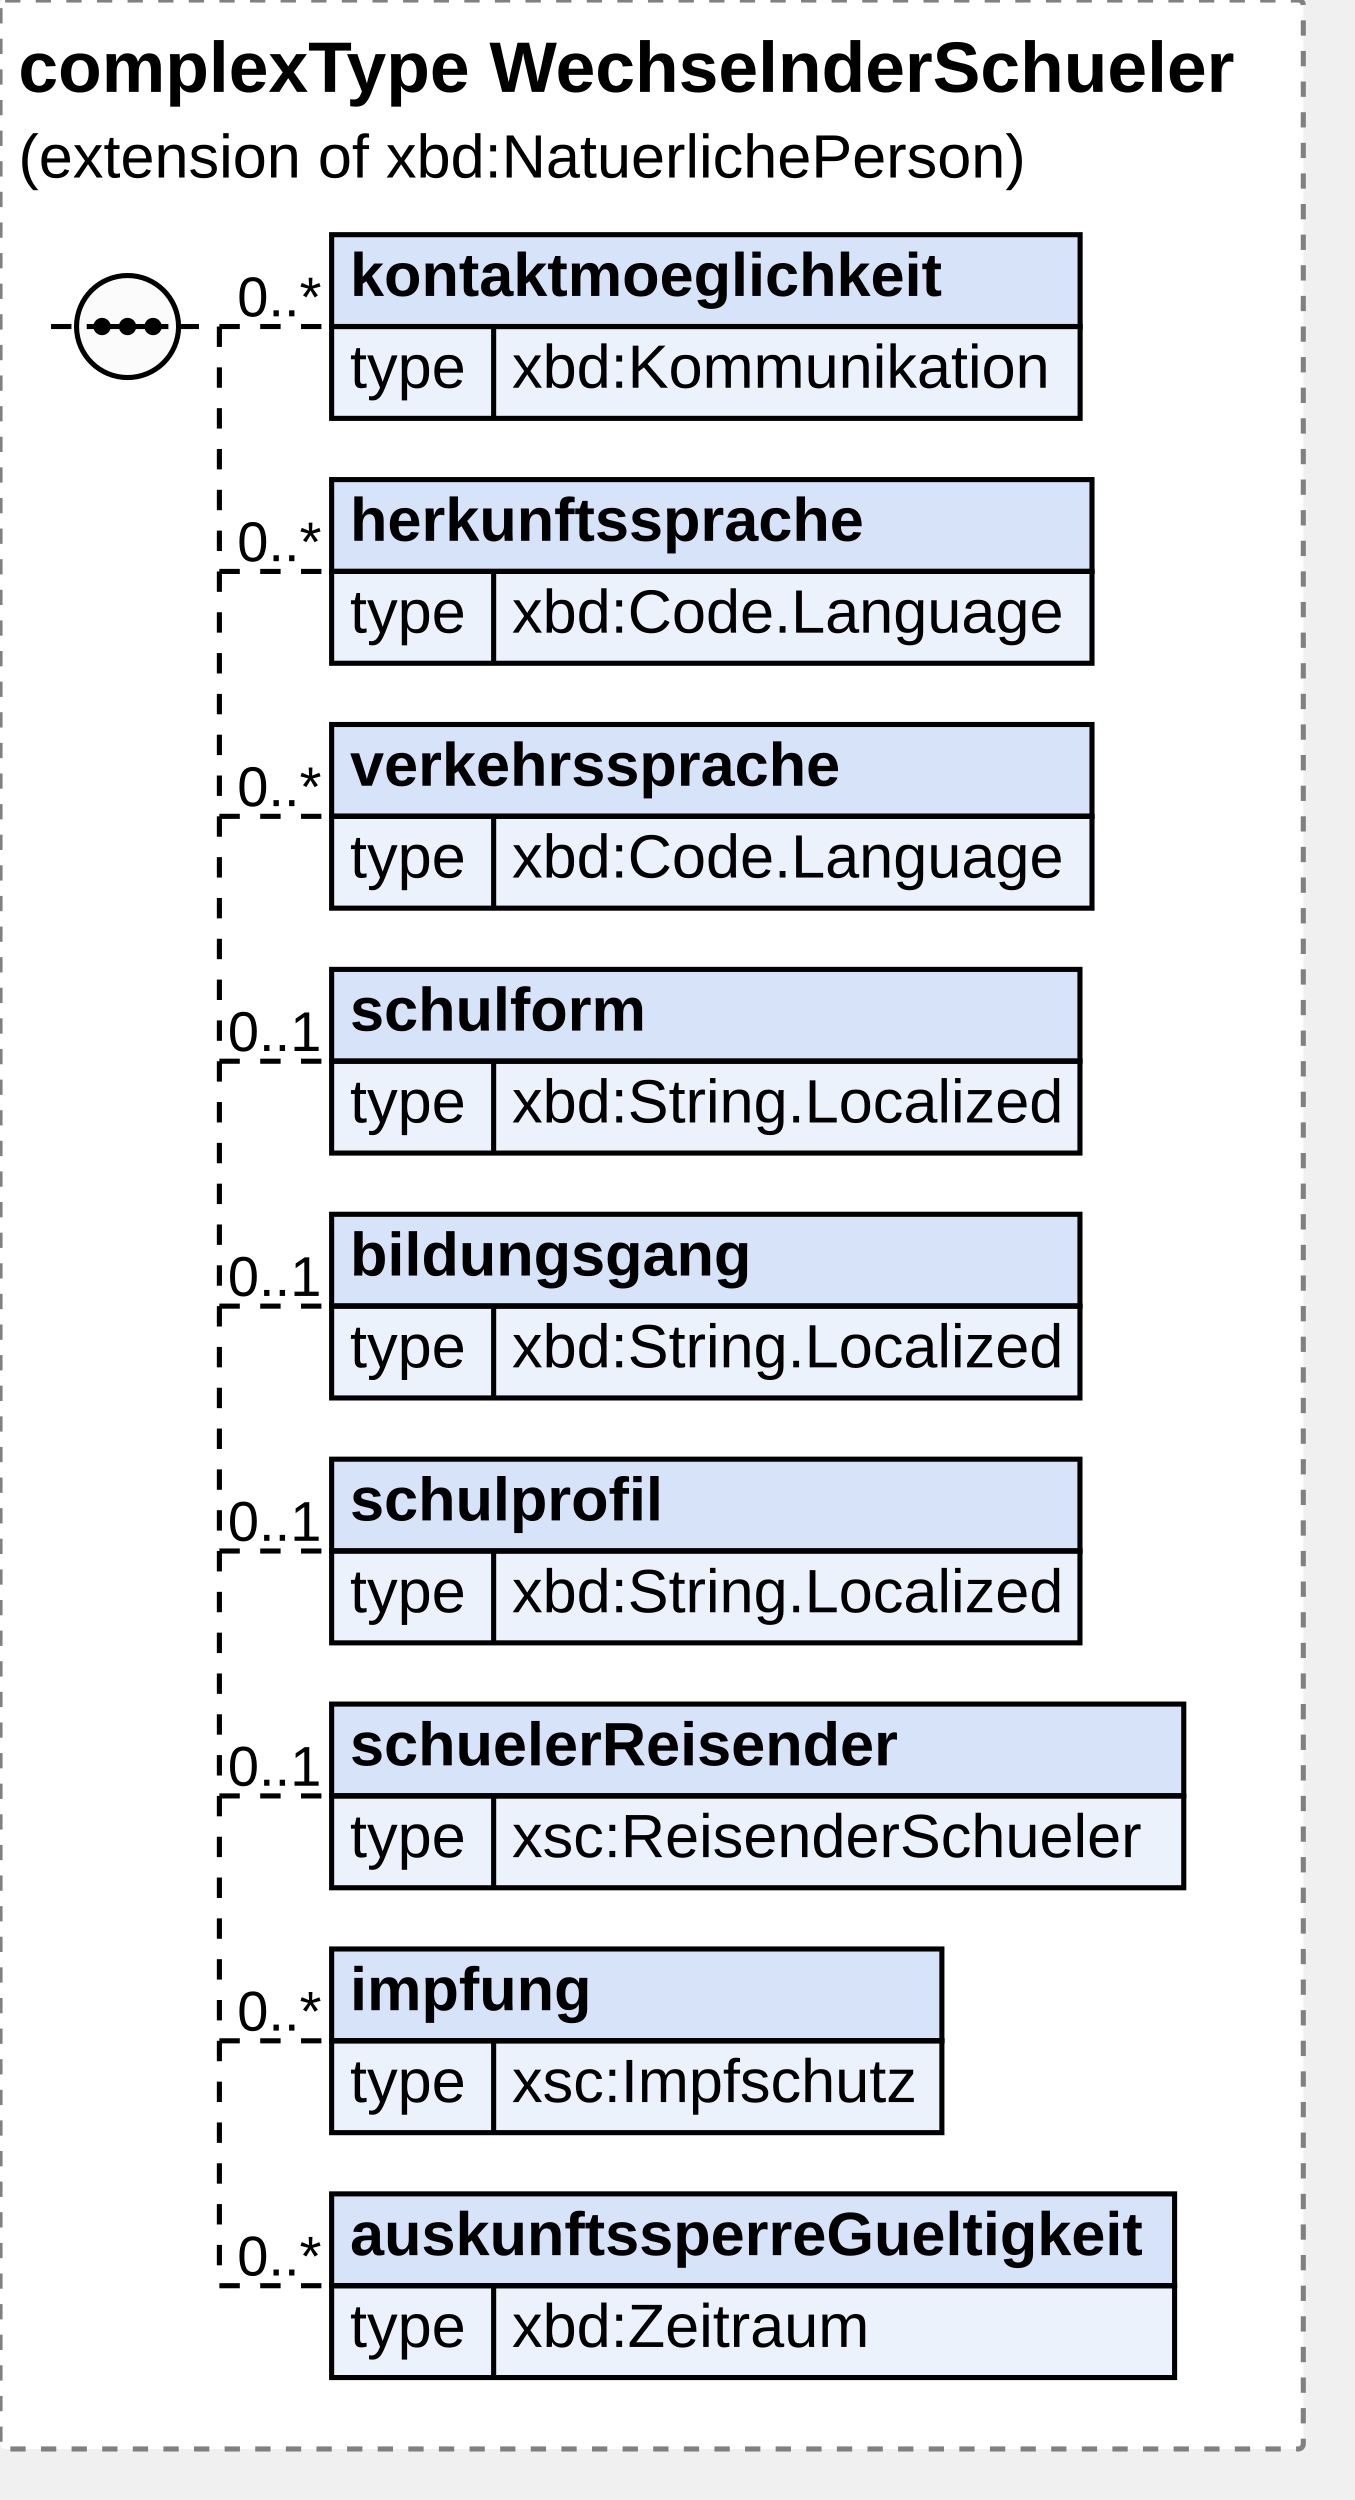
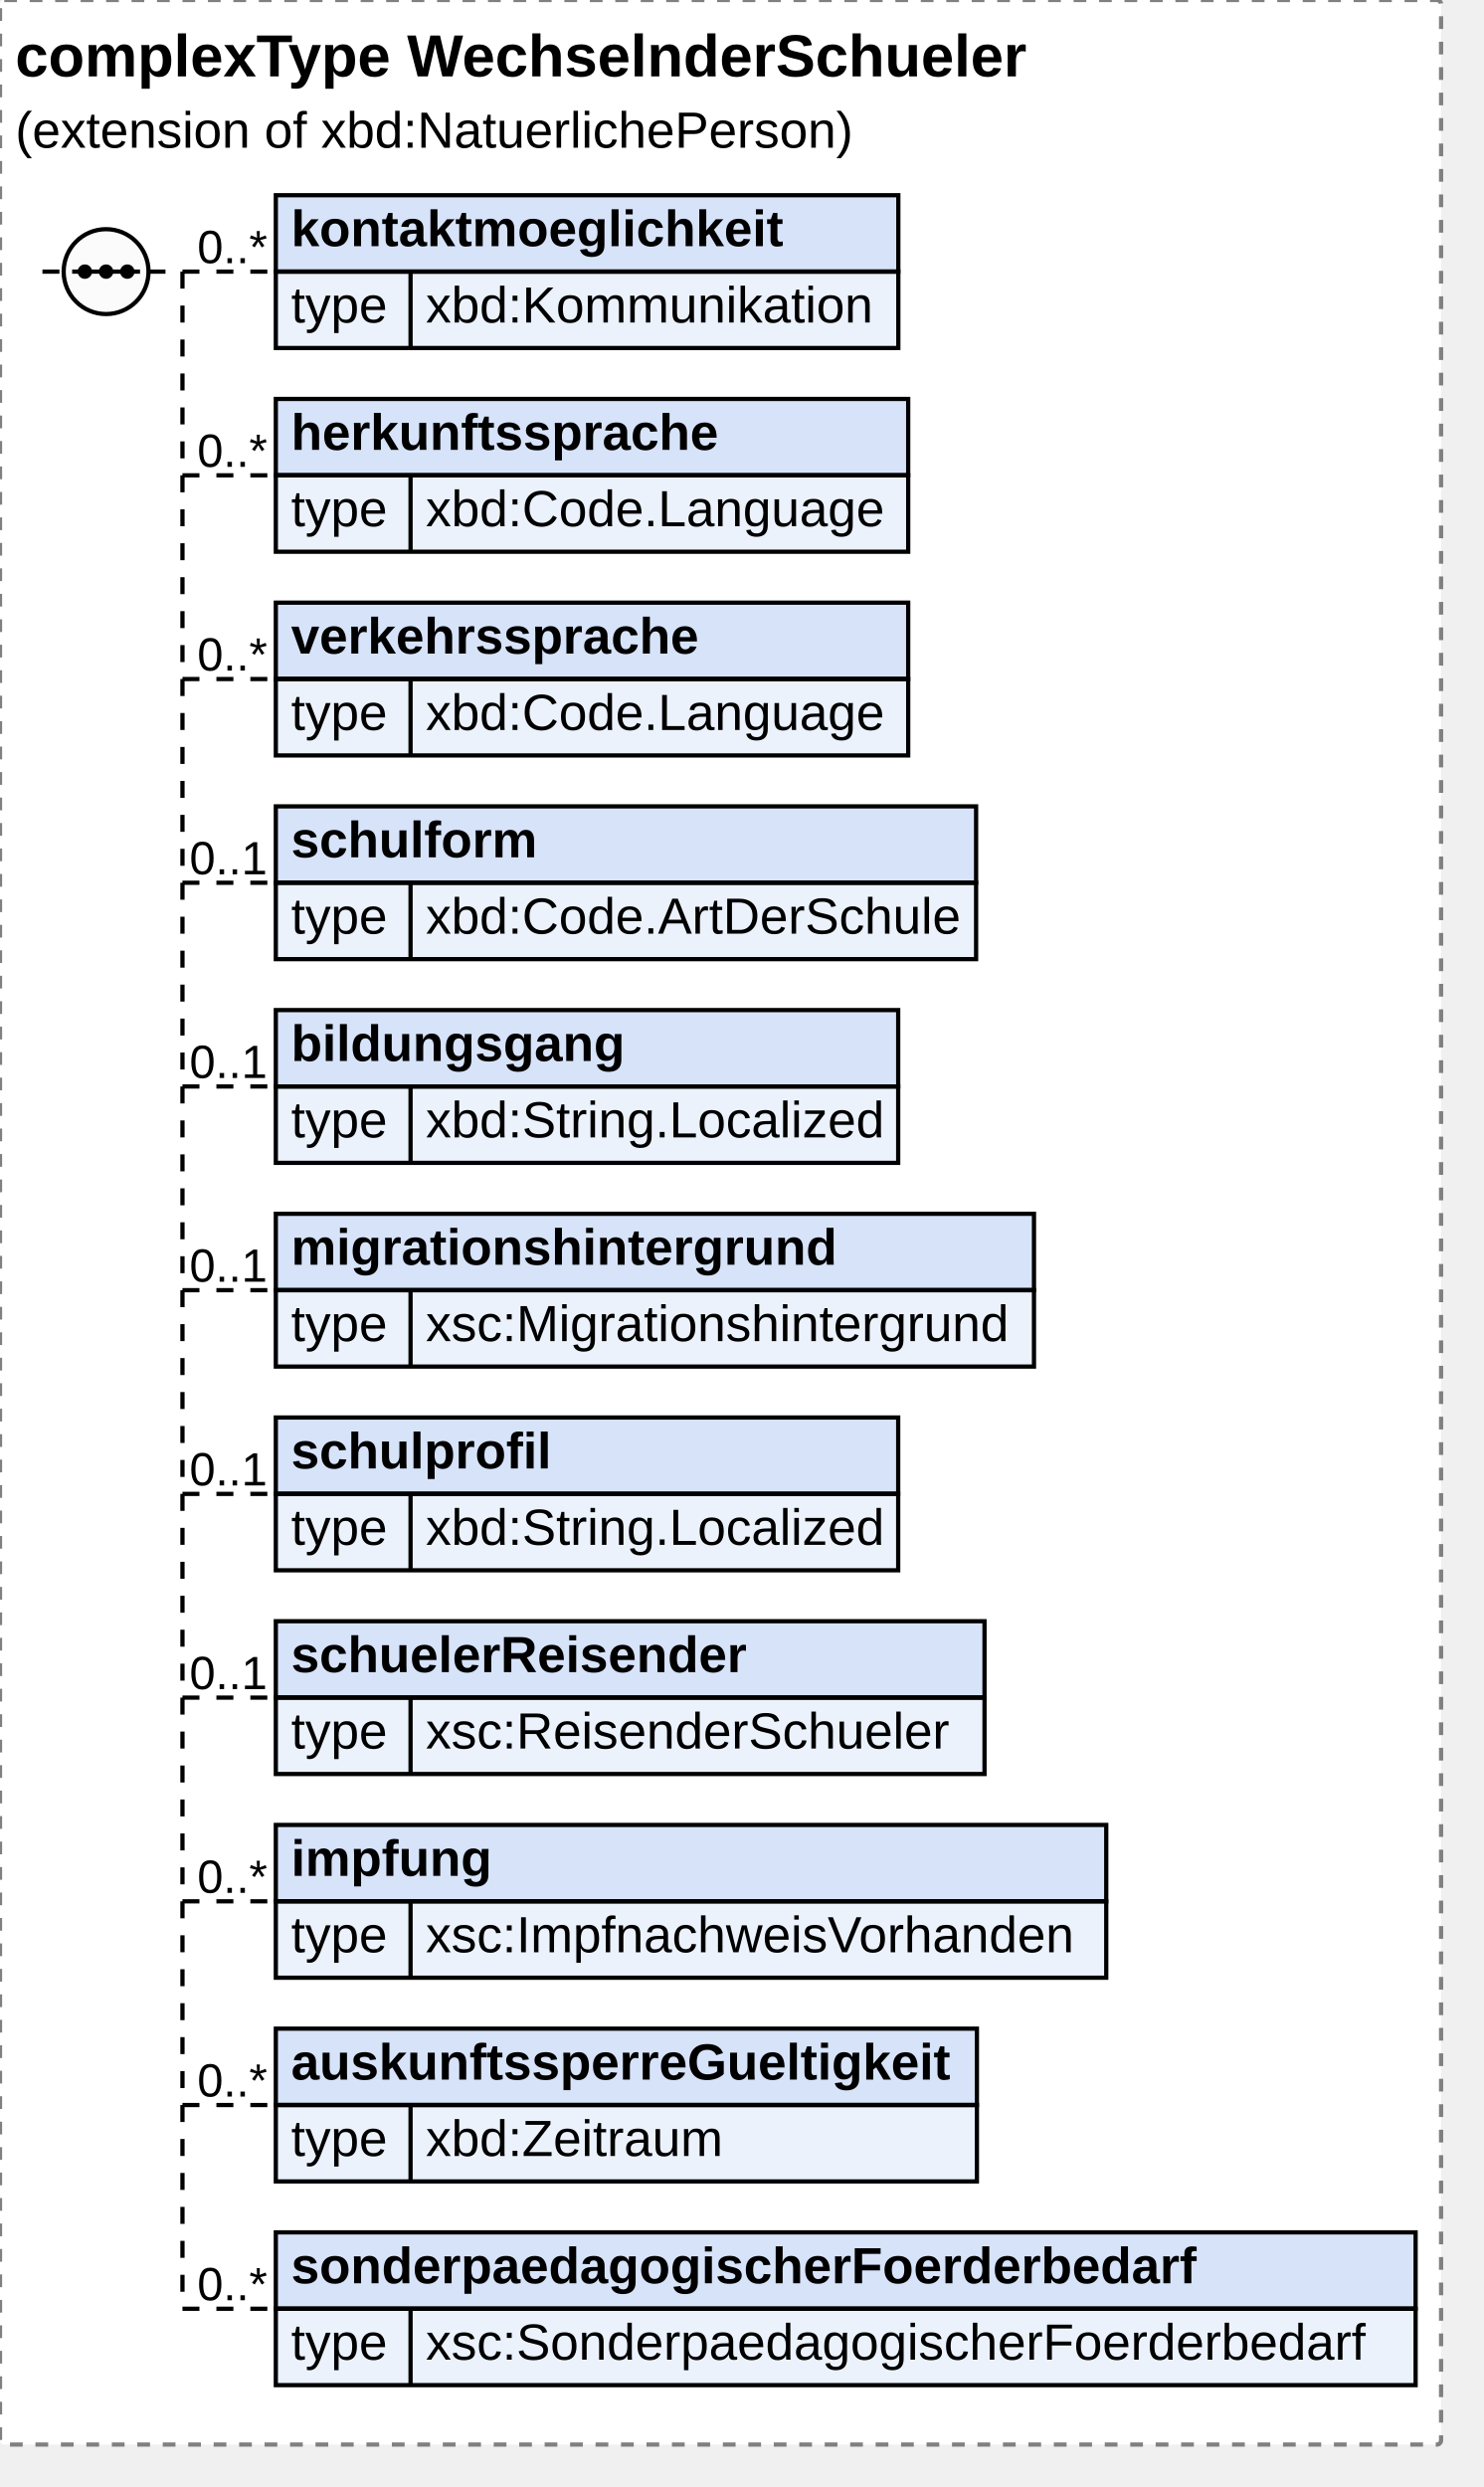
- <svg xmlns="http://www.w3.org/2000/svg" width="265.447" height="490">
+ <svg xmlns="http://www.w3.org/2000/svg" width="349.609" height="586">
  <defs>
    <style type="text/css">
                        text {
                            font-family: 'Arial';
                            fill: black;
                        }
                        text.at {
                            font-family: 'Arial';
                            fill: rgb(242, 152, 0);
                        }
                        line {
                            stroke: black;
                        }
                        line.type-structure {
                            stroke: black;
                        }
                        line.type-structure-optional {
                            stroke: black;
                            stroke-dasharray: 4, 4;
                        }
                        rect.attribute-upper {
                            stroke: black;
                            fill: rgb(255, 239, 211);
                        }
                        rect.element-upper {
                            stroke: black;
                            fill: rgb(215, 227, 249);
                        }
                        rect.element-lower {
                            stroke: black;
                            fill: rgb(236, 242, 252);
                        }
                        a text {
                            fill: black;
                        } 
                    </style>
  </defs>
-   <rect width="255.447" height="480" stroke-dasharray="3,3" rx="1" ry="1" style="stroke: grey;fill: white;" />
+   <rect width="339.609" height="576" stroke-dasharray="3,3" rx="1" ry="1" style="stroke: grey;fill: white;" />
  <text font-size="14" x="3.6" y="18" font-weight="bold">complexType WechselnderSchueler</text>
  <text font-size="12" x="3.6" y="34.8"> (extension of xbd:NatuerlichePerson)</text>
  <g transform="translate(10,46)">
    <g transform="translate(55,0)">
      <rect width="146.703" height="18" class="element-upper" />
      <rect width="146.703" height="18" y="18" class="element-lower" />
      <text font-size="12" x="3.6" y="12" font-weight="bold">kontaktmoeglichkeit</text>
      <line x1="0" y1="18" x2="146.703" y2="18" />
      <text font-size="12" fill="grey" x="3.6" y="30">type</text>
      <line x1="31.753" y1="18" x2="31.753" y2="36" />
      <text font-size="12" x="35.353" y="30">xbd:Kommunikation</text>
      <g transform="translate(146.7031,0)" />
    </g>
    <line x1="33" y1="18" x2="55" y2="18" class="type-structure-optional" />
    <text font-size="11" fill="black" x="53" y="16" text-anchor="end">0..*</text>
    <line x1="33" y1="18" x2="33" y2="18" class="type-structure-optional" />
    <g transform="translate(55,48)">
      <rect width="149.031" height="18" class="element-upper" />
      <rect width="149.031" height="18" y="18" class="element-lower" />
      <text font-size="12" x="3.6" y="12" font-weight="bold">herkunftssprache</text>
      <line x1="0" y1="18" x2="149.031" y2="18" />
      <text font-size="12" fill="grey" x="3.6" y="30">type</text>
      <line x1="31.753" y1="18" x2="31.753" y2="36" />
      <text font-size="12" x="35.353" y="30">xbd:Code.Language</text>
      <g transform="translate(149.0312,0)" />
    </g>
    <line x1="33" y1="66" x2="55" y2="66" class="type-structure-optional" />
    <text font-size="11" fill="black" x="53" y="64" text-anchor="end">0..*</text>
    <line x1="33" y1="18" x2="33" y2="66" class="type-structure-optional" />
    <g transform="translate(55,96)">
      <rect width="149.031" height="18" class="element-upper" />
      <rect width="149.031" height="18" y="18" class="element-lower" />
      <text font-size="12" x="3.6" y="12" font-weight="bold">verkehrssprache</text>
      <line x1="0" y1="18" x2="149.031" y2="18" />
      <text font-size="12" fill="grey" x="3.6" y="30">type</text>
      <line x1="31.753" y1="18" x2="31.753" y2="36" />
      <text font-size="12" x="35.353" y="30">xbd:Code.Language</text>
      <g transform="translate(149.0312,0)" />
    </g>
    <line x1="33" y1="114" x2="55" y2="114" class="type-structure-optional" />
    <text font-size="11" fill="black" x="53" y="112" text-anchor="end">0..*</text>
    <line x1="33" y1="66" x2="33" y2="114" class="type-structure-optional" />
    <g transform="translate(55,144)">
-       <rect width="146.672" height="18" class="element-upper" />
-       <rect width="146.672" height="18" y="18" class="element-lower" />
+       <rect width="165.031" height="18" class="element-upper" />
+       <rect width="165.031" height="18" y="18" class="element-lower" />
      <text font-size="12" x="3.6" y="12" font-weight="bold">schulform</text>
-       <line x1="0" y1="18" x2="146.672" y2="18" />
+       <line x1="0" y1="18" x2="165.031" y2="18" />
      <text font-size="12" fill="grey" x="3.6" y="30">type</text>
      <line x1="31.753" y1="18" x2="31.753" y2="36" />
-       <text font-size="12" x="35.353" y="30">xbd:String.Localized</text>
-       <g transform="translate(146.6719,0)" />
+       <text font-size="12" x="35.353" y="30">xbd:Code.ArtDerSchule</text>
+       <g transform="translate(165.0312,0)" />
    </g>
    <line x1="33" y1="162" x2="55" y2="162" class="type-structure-optional" />
    <text font-size="11" fill="black" x="53" y="160" text-anchor="end">0..1</text>
    <line x1="33" y1="114" x2="33" y2="162" class="type-structure-optional" />
    <g transform="translate(55,192)">
      <rect width="146.672" height="18" class="element-upper" />
      <rect width="146.672" height="18" y="18" class="element-lower" />
      <text font-size="12" x="3.6" y="12" font-weight="bold">bildungsgang</text>
      <line x1="0" y1="18" x2="146.672" y2="18" />
      <text font-size="12" fill="grey" x="3.6" y="30">type</text>
      <line x1="31.753" y1="18" x2="31.753" y2="36" />
      <text font-size="12" x="35.353" y="30">xbd:String.Localized</text>
      <g transform="translate(146.6719,0)" />
    </g>
    <line x1="33" y1="210" x2="55" y2="210" class="type-structure-optional" />
    <text font-size="11" fill="black" x="53" y="208" text-anchor="end">0..1</text>
    <line x1="33" y1="162" x2="33" y2="210" class="type-structure-optional" />
    <g transform="translate(55,240)">
+       <rect width="178.672" height="18" class="element-upper" />
+       <rect width="178.672" height="18" y="18" class="element-lower" />
+       <text font-size="12" x="3.6" y="12" font-weight="bold">migrationshintergrund</text>
+       <line x1="0" y1="18" x2="178.672" y2="18" />
+       <text font-size="12" fill="grey" x="3.6" y="30">type</text>
+       <line x1="31.753" y1="18" x2="31.753" y2="36" />
+       <text font-size="12" x="35.353" y="30">xsc:Migrationshintergrund</text>
+       <g transform="translate(178.6719,0)" />
+     </g>
+     <line x1="33" y1="258" x2="55" y2="258" class="type-structure-optional" />
+     <text font-size="11" fill="black" x="53" y="256" text-anchor="end">0..1</text>
+     <line x1="33" y1="210" x2="33" y2="258" class="type-structure-optional" />
+     <g transform="translate(55,288)">
      <rect width="146.672" height="18" class="element-upper" />
      <rect width="146.672" height="18" y="18" class="element-lower" />
      <text font-size="12" x="3.6" y="12" font-weight="bold">schulprofil</text>
      <line x1="0" y1="18" x2="146.672" y2="18" />
      <text font-size="12" fill="grey" x="3.6" y="30">type</text>
      <line x1="31.753" y1="18" x2="31.753" y2="36" />
      <text font-size="12" x="35.353" y="30">xbd:String.Localized</text>
      <g transform="translate(146.6719,0)" />
    </g>
-     <line x1="33" y1="258" x2="55" y2="258" class="type-structure-optional" />
-     <text font-size="11" fill="black" x="53" y="256" text-anchor="end">0..1</text>
-     <line x1="33" y1="210" x2="33" y2="258" class="type-structure-optional" />
-     <g transform="translate(55,288)">
+     <line x1="33" y1="306" x2="55" y2="306" class="type-structure-optional" />
+     <text font-size="11" fill="black" x="53" y="304" text-anchor="end">0..1</text>
+     <line x1="33" y1="258" x2="33" y2="306" class="type-structure-optional" />
+     <g transform="translate(55,336)">
      <rect width="167.016" height="18" class="element-upper" />
      <rect width="167.016" height="18" y="18" class="element-lower" />
      <text font-size="12" x="3.6" y="12" font-weight="bold">schuelerReisender</text>
      <line x1="0" y1="18" x2="167.016" y2="18" />
      <text font-size="12" fill="grey" x="3.6" y="30">type</text>
      <line x1="31.753" y1="18" x2="31.753" y2="36" />
      <text font-size="12" x="35.353" y="30">xsc:ReisenderSchueler</text>
      <g transform="translate(167.0156,0)" />
    </g>
-     <line x1="33" y1="306" x2="55" y2="306" class="type-structure-optional" />
-     <text font-size="11" fill="black" x="53" y="304" text-anchor="end">0..1</text>
-     <line x1="33" y1="258" x2="33" y2="306" class="type-structure-optional" />
-     <g transform="translate(55,336)">
-       <rect width="119.609" height="18" class="element-upper" />
-       <rect width="119.609" height="18" y="18" class="element-lower" />
+     <line x1="33" y1="354" x2="55" y2="354" class="type-structure-optional" />
+     <text font-size="11" fill="black" x="53" y="352" text-anchor="end">0..1</text>
+     <line x1="33" y1="306" x2="33" y2="354" class="type-structure-optional" />
+     <g transform="translate(55,384)">
+       <rect width="195.703" height="18" class="element-upper" />
+       <rect width="195.703" height="18" y="18" class="element-lower" />
      <text font-size="12" x="3.6" y="12" font-weight="bold">impfung</text>
-       <line x1="0" y1="18" x2="119.609" y2="18" />
+       <line x1="0" y1="18" x2="195.703" y2="18" />
      <text font-size="12" fill="grey" x="3.6" y="30">type</text>
      <line x1="31.753" y1="18" x2="31.753" y2="36" />
-       <text font-size="12" x="35.353" y="30">xsc:Impfschutz</text>
-       <g transform="translate(119.6094,0)" />
+       <text font-size="12" x="35.353" y="30">xsc:ImpfnachweisVorhanden</text>
+       <g transform="translate(195.7031,0)" />
    </g>
-     <line x1="33" y1="354" x2="55" y2="354" class="type-structure-optional" />
-     <text font-size="11" fill="black" x="53" y="352" text-anchor="end">0..*</text>
-     <line x1="33" y1="306" x2="33" y2="354" class="type-structure-optional" />
-     <g transform="translate(55,384)">
+     <line x1="33" y1="402" x2="55" y2="402" class="type-structure-optional" />
+     <text font-size="11" fill="black" x="53" y="400" text-anchor="end">0..*</text>
+     <line x1="33" y1="354" x2="33" y2="402" class="type-structure-optional" />
+     <g transform="translate(55,432)">
      <rect width="165.222" height="18" class="element-upper" />
      <rect width="165.222" height="18" y="18" class="element-lower" />
      <text font-size="12" x="3.6" y="12" font-weight="bold">auskunftssperreGueltigkeit</text>
      <line x1="0" y1="18" x2="165.222" y2="18" />
      <text font-size="12" fill="grey" x="3.6" y="30">type</text>
      <line x1="31.753" y1="18" x2="31.753" y2="36" />
      <text font-size="12" x="35.353" y="30">xbd:Zeitraum</text>
      <g transform="translate(165.2219,0)" />
    </g>
-     <line x1="33" y1="402" x2="55" y2="402" class="type-structure-optional" />
-     <text font-size="11" fill="black" x="53" y="400" text-anchor="end">0..*</text>
-     <line x1="33" y1="354" x2="33" y2="402" class="type-structure-optional" />
+     <line x1="33" y1="450" x2="55" y2="450" class="type-structure-optional" />
+     <text font-size="11" fill="black" x="53" y="448" text-anchor="end">0..*</text>
+     <line x1="33" y1="402" x2="33" y2="450" class="type-structure-optional" />
+     <g transform="translate(55,480)">
+       <rect width="268.609" height="18" class="element-upper" />
+       <rect width="268.609" height="18" y="18" class="element-lower" />
+       <text font-size="12" x="3.6" y="12" font-weight="bold">sonderpaedagogischerFoerderbedarf</text>
+       <line x1="0" y1="18" x2="268.609" y2="18" />
+       <text font-size="12" fill="grey" x="3.6" y="30">type</text>
+       <line x1="31.753" y1="18" x2="31.753" y2="36" />
+       <text font-size="12" x="35.353" y="30">xsc:SonderpaedagogischerFoerderbedarf</text>
+       <g transform="translate(268.6094,0)" />
+     </g>
+     <line x1="33" y1="498" x2="55" y2="498" class="type-structure-optional" />
+     <text font-size="11" fill="black" x="53" y="496" text-anchor="end">0..*</text>
+     <line x1="33" y1="450" x2="33" y2="498" class="type-structure-optional" />
    <circle cx="15" cy="18" r="10" stroke="black" fill="rgb(251, 251, 251)" />
    <line x1="0" y1="18" x2="5" y2="18" class="type-structure-optional" />
    <line x1="25" y1="18" x2="33" y2="18" class="type-structure-optional" />
    <circle cx="10" cy="18" r="1.2" stroke="black" fill="black" />
    <circle cx="15" cy="18" r="1.2" stroke="black" fill="black" />
    <circle cx="20" cy="18" r="1.2" stroke="black" fill="black" />
    <line x1="7" y1="18" x2="23" y2="18" />
  </g>
</svg>
